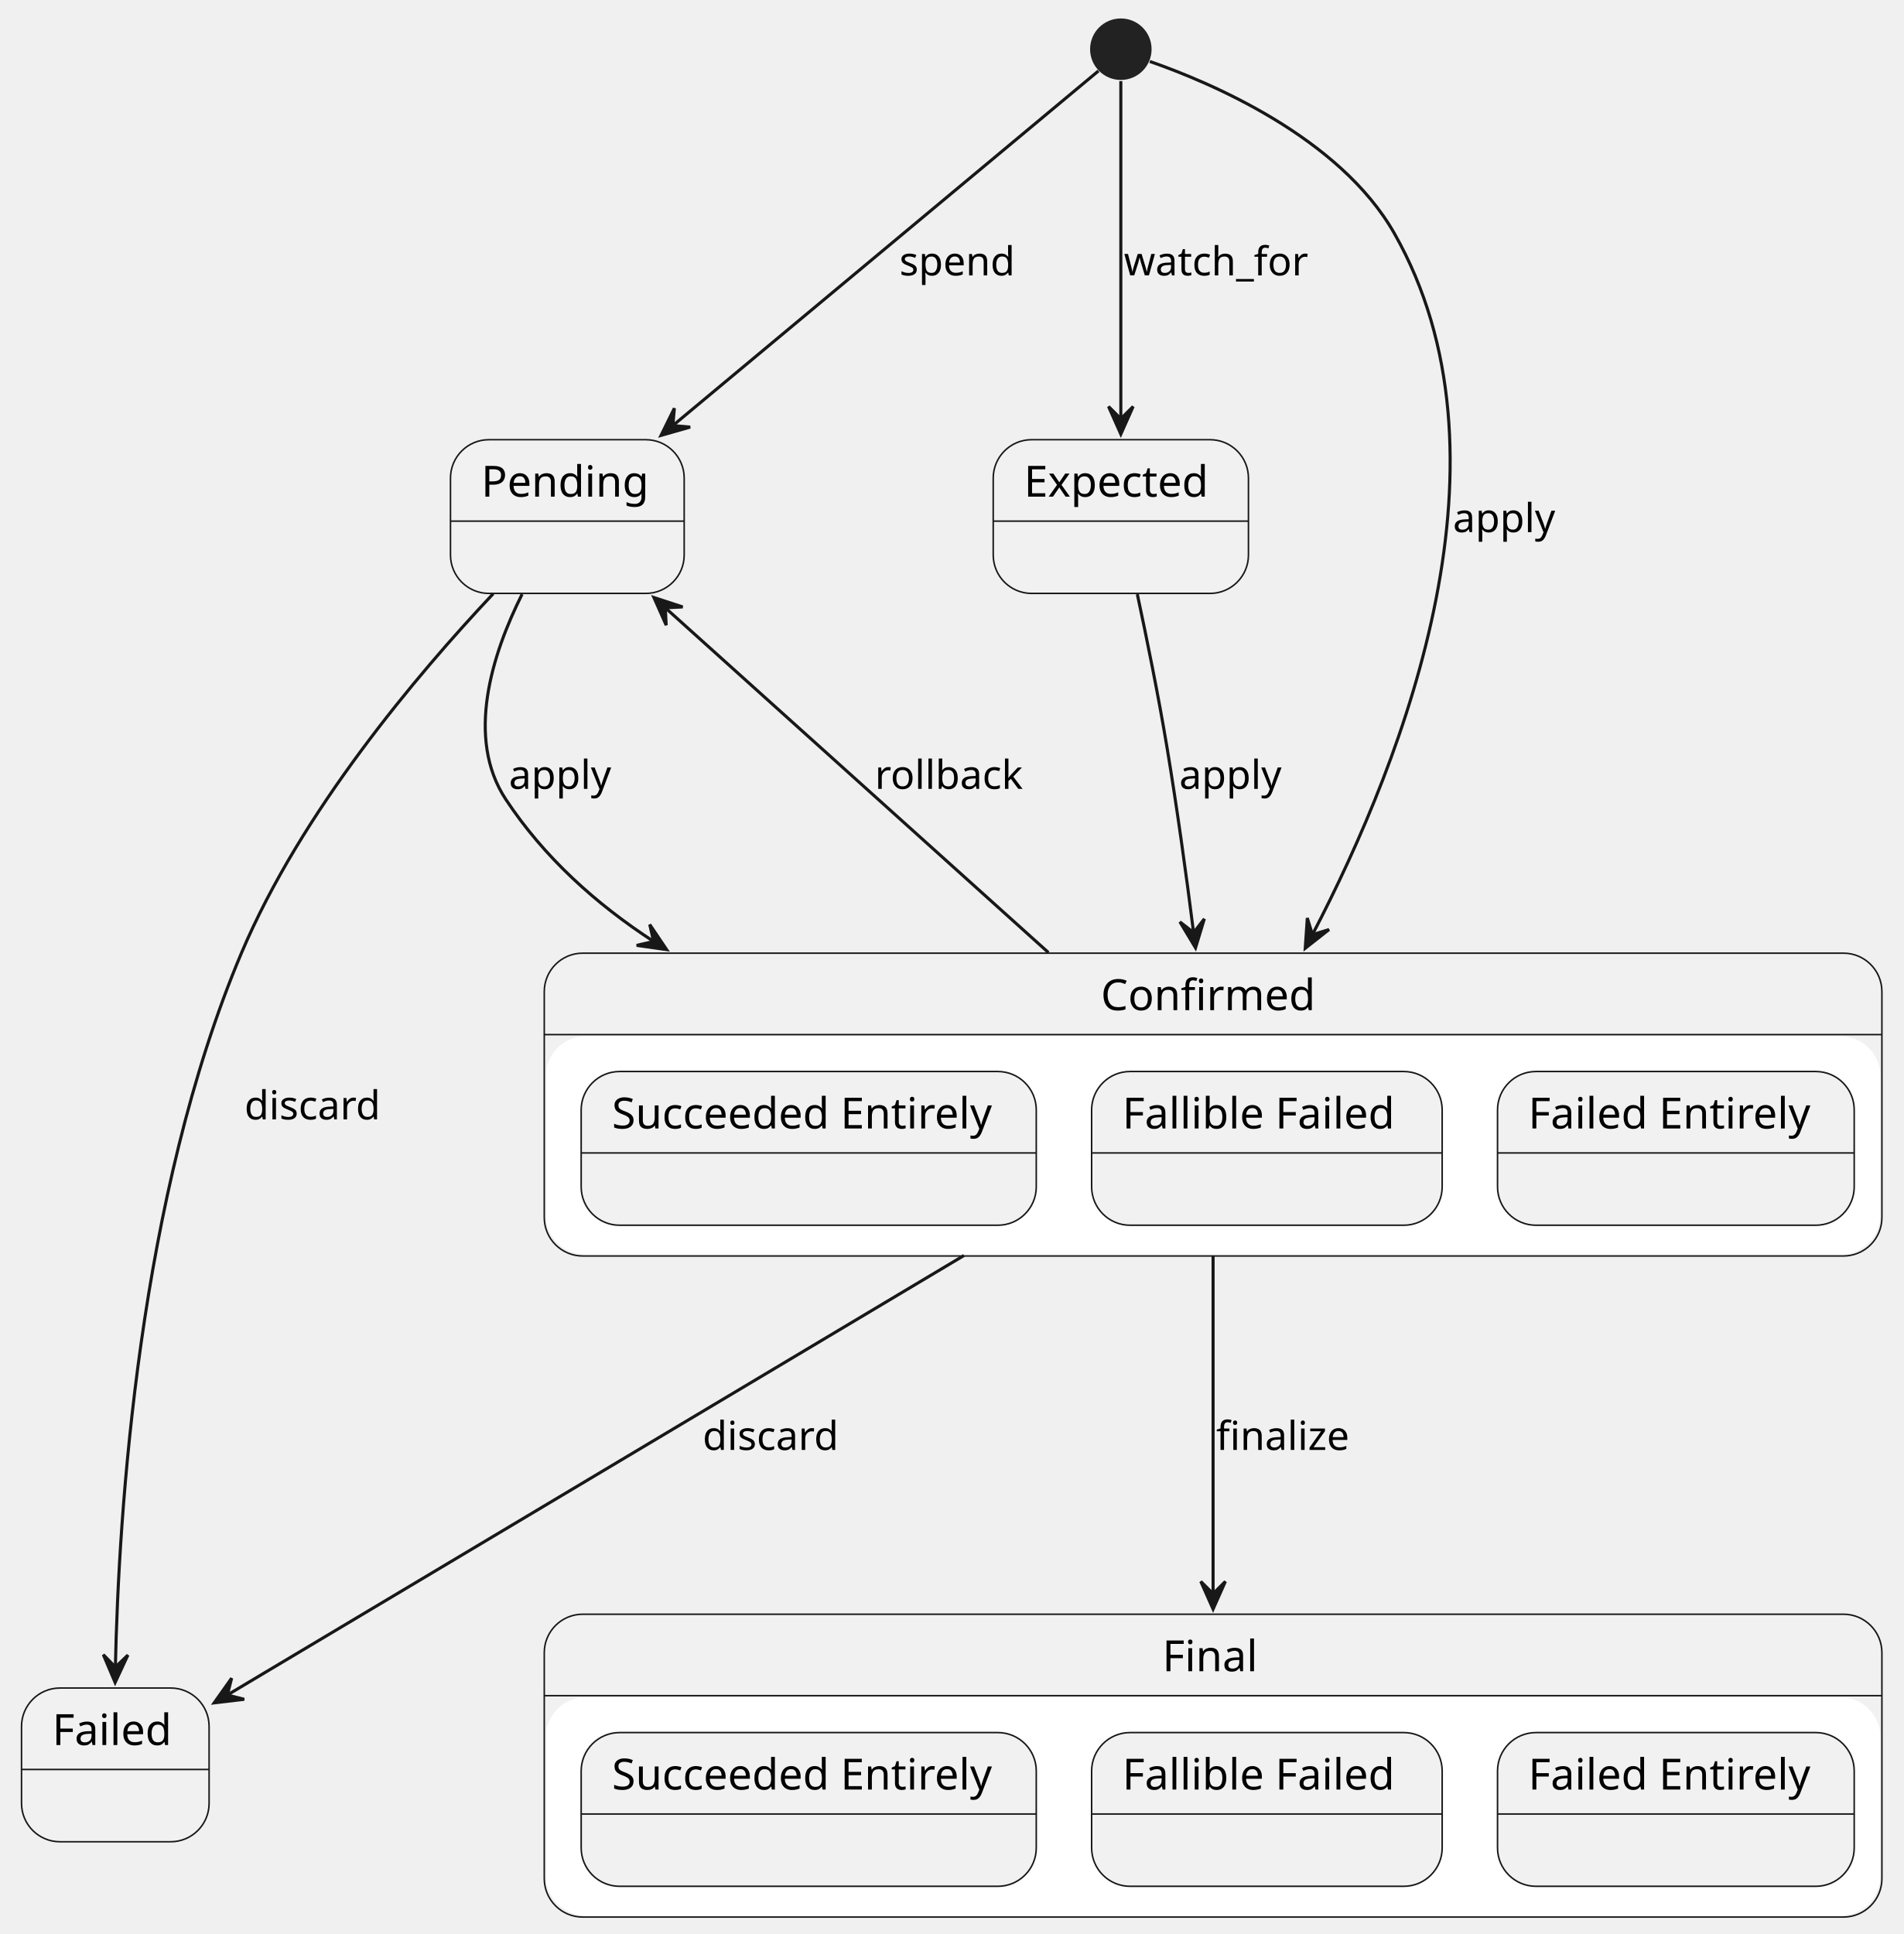
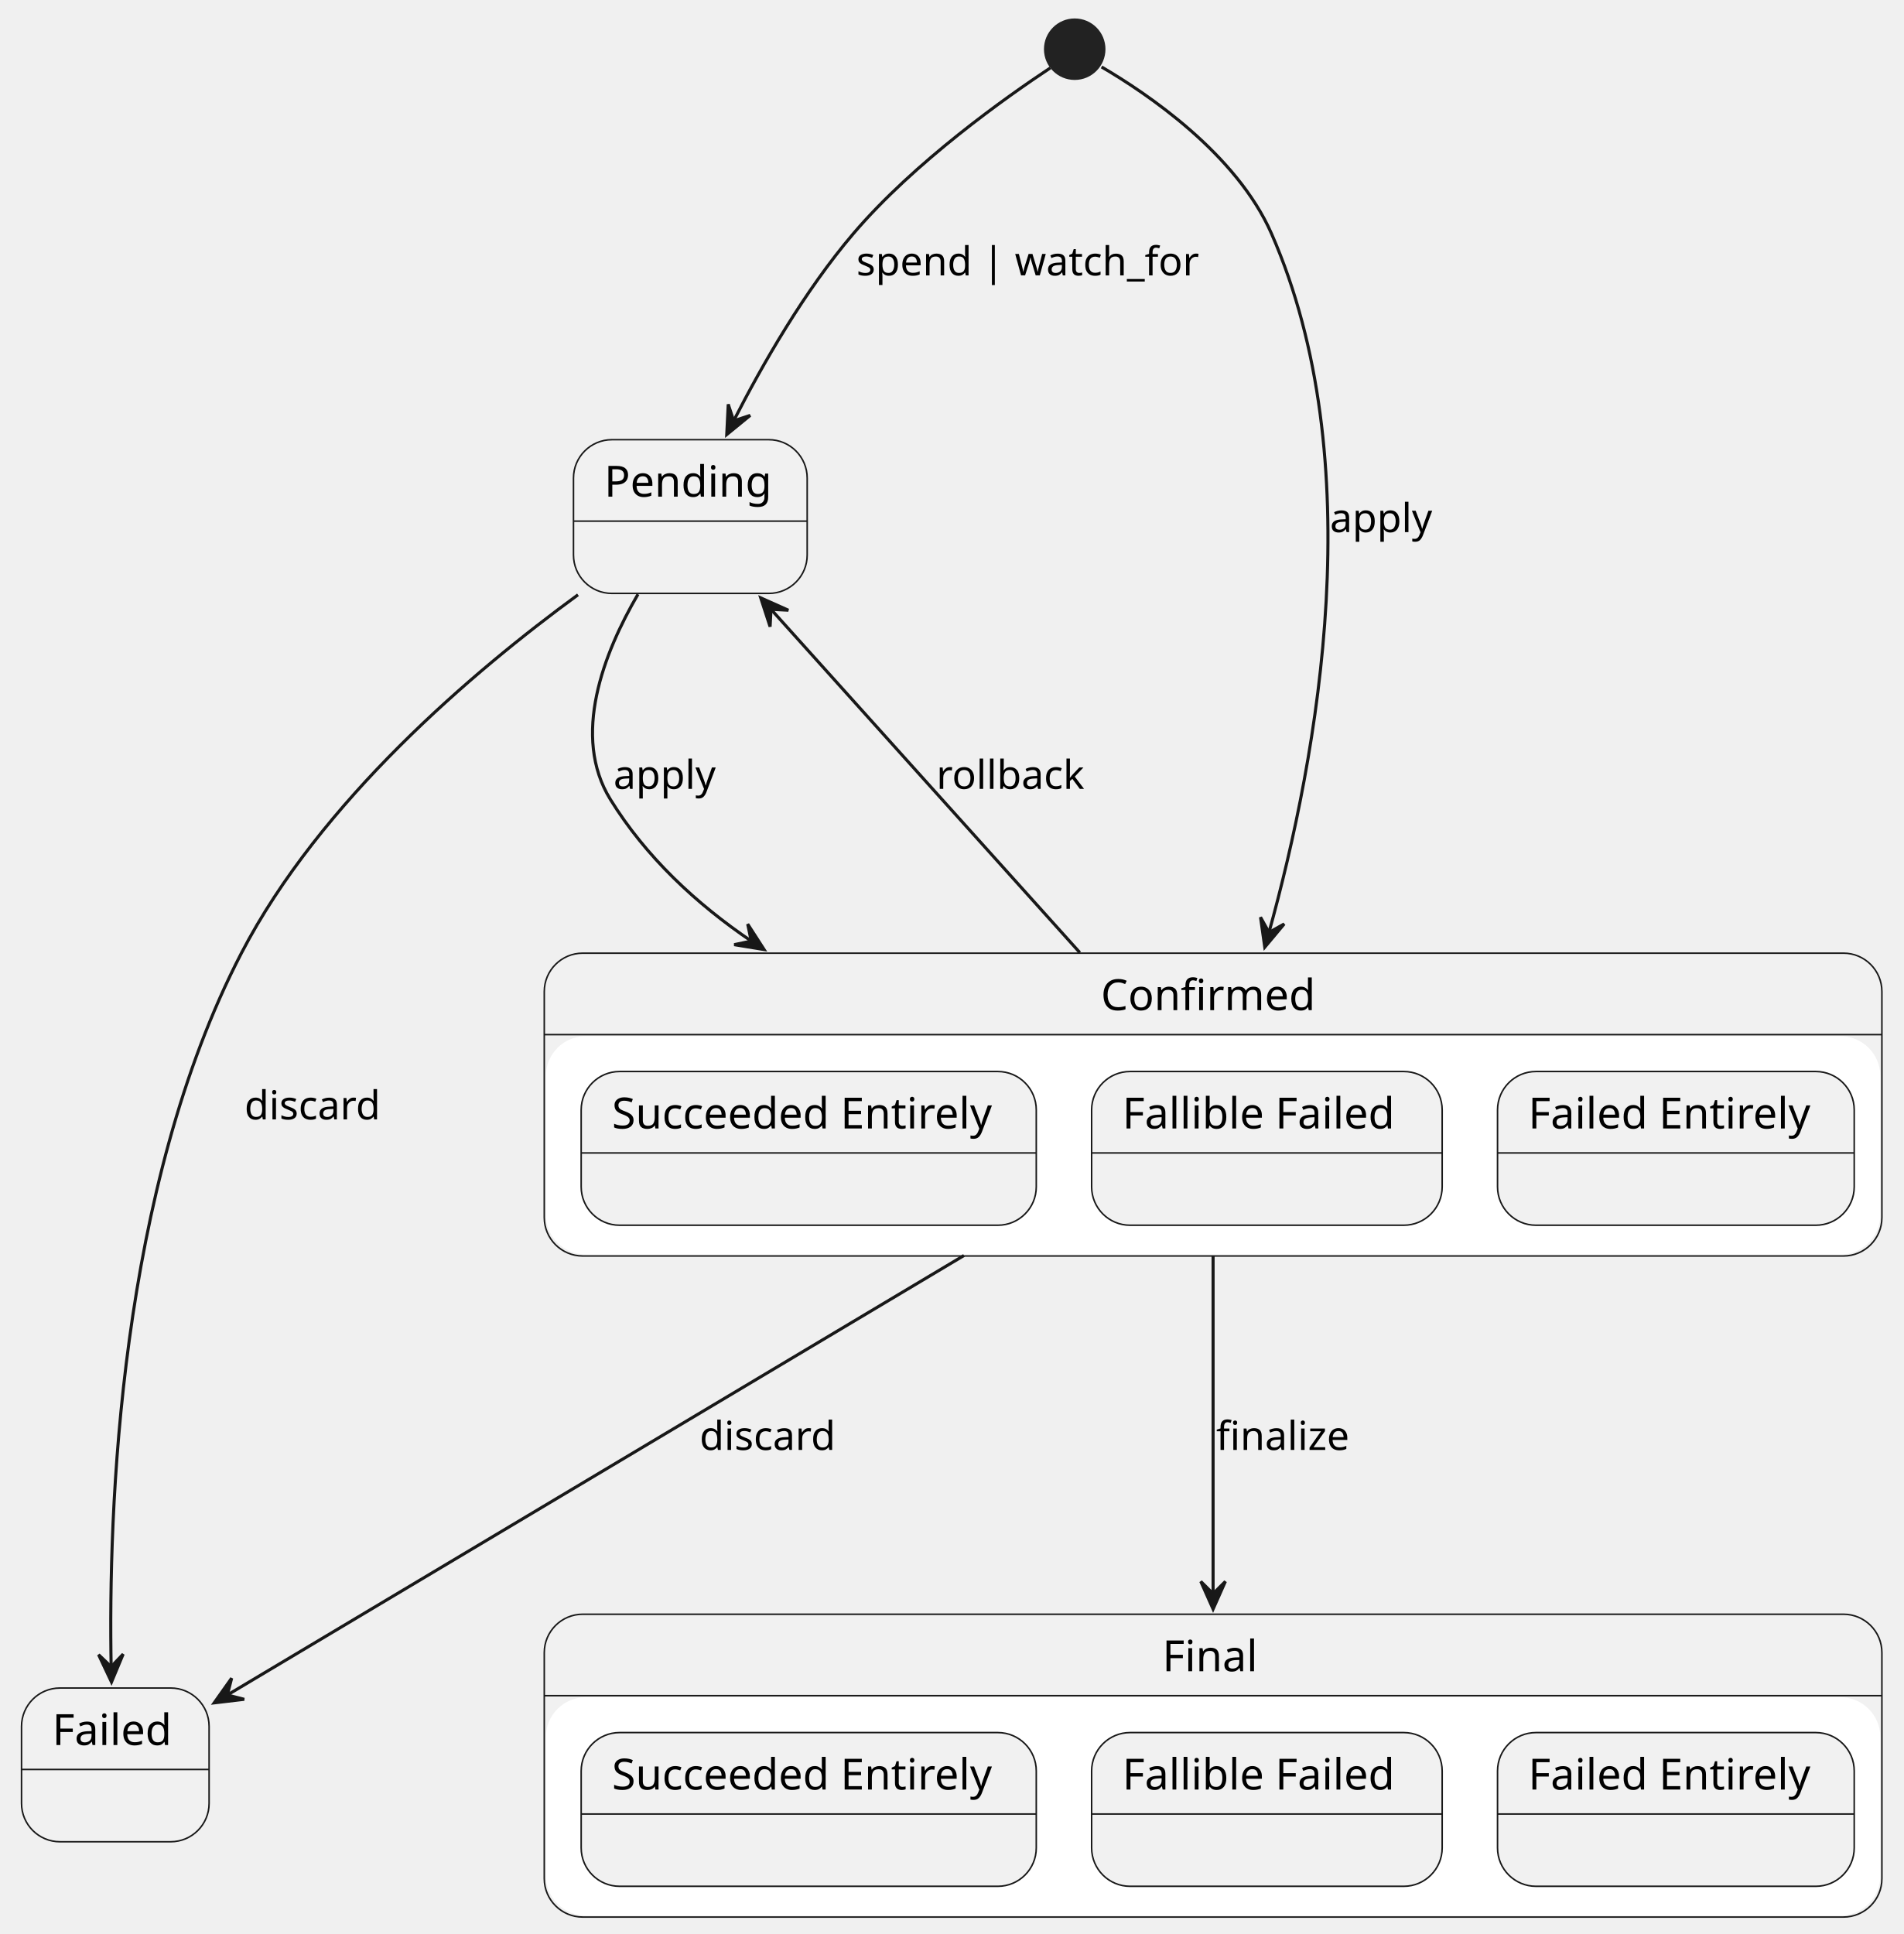
<svg xmlns="http://www.w3.org/2000/svg" contentStyleType="text/css" height="629px" preserveAspectRatio="none" style="width:619px;height:629px;background:#FFFFFF;" version="1.1" viewBox="0 0 619 629" width="619px" zoomAndPan="magnify">
  <defs />
  <g>
    <g id="pending">
-       <rect fill="#F1F1F1" height="50" rx="12.5" ry="12.5" style="stroke:#181818;stroke-width:0.5;" width="76" x="146.5" y="143" />
-       <line style="stroke:#181818;stroke-width:0.5;" x1="146.5" x2="222.5" y1="169.488" y2="169.488" />
-       <text fill="#000000" font-family="sans-serif" font-size="14" lengthAdjust="spacing" textLength="56" x="156.5" y="161.535">Pending</text>
+       <rect fill="#F1F1F1" height="50" rx="12.5" ry="12.5" style="stroke:#181818;stroke-width:0.5;" width="76" x="186.5" y="143" />
+       <line style="stroke:#181818;stroke-width:0.5;" x1="186.5" x2="262.5" y1="169.488" y2="169.488" />
+       <text fill="#000000" font-family="sans-serif" font-size="14" lengthAdjust="spacing" textLength="56" x="196.5" y="161.535">Pending</text>
    </g>
    <g id="failed">
      <rect fill="#F1F1F1" height="50" rx="12.5" ry="12.5" style="stroke:#181818;stroke-width:0.5;" width="61" x="7" y="549" />
      <line style="stroke:#181818;stroke-width:0.5;" x1="7" x2="68" y1="575.488" y2="575.488" />
      <text fill="#000000" font-family="sans-serif" font-size="14" lengthAdjust="spacing" textLength="41" x="17" y="567.535">Failed</text>
    </g>
-     <g id="expected">
-       <rect fill="#F1F1F1" height="50" rx="12.5" ry="12.5" style="stroke:#181818;stroke-width:0.5;" width="83" x="323" y="143" />
-       <line style="stroke:#181818;stroke-width:0.5;" x1="323" x2="406" y1="169.488" y2="169.488" />
-       <text fill="#000000" font-family="sans-serif" font-size="14" lengthAdjust="spacing" textLength="63" x="333" y="161.535">Expected</text>
-     </g>
-     <ellipse cx="364.5" cy="16" fill="#222222" rx="10" ry="10" style="stroke:none;stroke-width:1.0;" />
+     <ellipse cx="349.5" cy="16" fill="#222222" rx="10" ry="10" style="stroke:none;stroke-width:1.0;" />
    <rect fill="#F1F1F1" height="98.488" rx="12.5" ry="12.5" style="stroke:#181818;stroke-width:0.5;" width="435" x="177" y="310" />
    <rect fill="#FFFFFF" height="70" rx="12.5" ry="12.5" style="stroke:#FFFFFF;stroke-width:1.0;" width="433" x="178" y="337.488" />
    <line style="stroke:#181818;stroke-width:0.5;" x1="177" x2="612" y1="336.488" y2="336.488" />
    <text fill="#000000" font-family="sans-serif" font-size="14" lengthAdjust="spacing" textLength="73" x="358" y="328.535">Confirmed</text>
    <g id="confirmed.succeededEntirely">
      <rect fill="#F1F1F1" height="50" rx="12.5" ry="12.5" style="stroke:#181818;stroke-width:0.5;" width="148" x="189" y="348.488" />
      <line style="stroke:#181818;stroke-width:0.5;" x1="189" x2="337" y1="374.977" y2="374.977" />
      <text fill="#000000" font-family="sans-serif" font-size="14" lengthAdjust="spacing" textLength="128" x="199" y="367.023">Succeeded Entirely</text>
    </g>
    <g id="confirmed.failFallible">
      <rect fill="#F1F1F1" height="50" rx="12.5" ry="12.5" style="stroke:#181818;stroke-width:0.5;" width="114" x="355" y="348.488" />
      <line style="stroke:#181818;stroke-width:0.5;" x1="355" x2="469" y1="374.977" y2="374.977" />
      <text fill="#000000" font-family="sans-serif" font-size="14" lengthAdjust="spacing" textLength="94" x="365" y="367.023">Fallible Failed</text>
    </g>
    <g id="confirmed.failEntirely">
      <rect fill="#F1F1F1" height="50" rx="12.5" ry="12.5" style="stroke:#181818;stroke-width:0.5;" width="116" x="487" y="348.488" />
      <line style="stroke:#181818;stroke-width:0.5;" x1="487" x2="603" y1="374.977" y2="374.977" />
      <text fill="#000000" font-family="sans-serif" font-size="14" lengthAdjust="spacing" textLength="96" x="497" y="367.023">Failed Entirely</text>
    </g>
    <rect fill="#F1F1F1" height="98.488" rx="12.5" ry="12.5" style="stroke:#181818;stroke-width:0.5;" width="435" x="177" y="525" />
    <rect fill="#FFFFFF" height="70" rx="12.5" ry="12.5" style="stroke:#FFFFFF;stroke-width:1.0;" width="433" x="178" y="552.488" />
    <line style="stroke:#181818;stroke-width:0.5;" x1="177" x2="612" y1="551.488" y2="551.488" />
    <text fill="#000000" font-family="sans-serif" font-size="14" lengthAdjust="spacing" textLength="33" x="378" y="543.535">Final</text>
    <g id="final.succeededEntirelyF">
      <rect fill="#F1F1F1" height="50" rx="12.5" ry="12.5" style="stroke:#181818;stroke-width:0.5;" width="148" x="189" y="563.488" />
      <line style="stroke:#181818;stroke-width:0.5;" x1="189" x2="337" y1="589.977" y2="589.977" />
      <text fill="#000000" font-family="sans-serif" font-size="14" lengthAdjust="spacing" textLength="128" x="199" y="582.023">Succeeded Entirely</text>
    </g>
    <g id="final.failFallibleF">
      <rect fill="#F1F1F1" height="50" rx="12.5" ry="12.5" style="stroke:#181818;stroke-width:0.5;" width="114" x="355" y="563.488" />
      <line style="stroke:#181818;stroke-width:0.5;" x1="355" x2="469" y1="589.977" y2="589.977" />
      <text fill="#000000" font-family="sans-serif" font-size="14" lengthAdjust="spacing" textLength="94" x="365" y="582.023">Fallible Failed</text>
    </g>
    <g id="final.failEntirelyF">
      <rect fill="#F1F1F1" height="50" rx="12.5" ry="12.5" style="stroke:#181818;stroke-width:0.5;" width="116" x="487" y="563.488" />
      <line style="stroke:#181818;stroke-width:0.5;" x1="487" x2="603" y1="589.977" y2="589.977" />
      <text fill="#000000" font-family="sans-serif" font-size="14" lengthAdjust="spacing" textLength="96" x="497" y="582.023">Failed Entirely</text>
    </g>
    <g id="link_*start_pending">
-       <path d="M357.22,23.07 C334.23,42.22 262.14,102.3 218.69,138.51 " fill="none" id="*start-to-pending" style="stroke:#181818;stroke-width:1.0;" />
-       <polygon fill="#181818" points="214.97,141.61,224.441,138.907,218.806,138.403,219.31,132.769,214.97,141.61" style="stroke:#181818;stroke-width:1.0;" />
-       <text fill="#000000" font-family="sans-serif" font-size="13" lengthAdjust="spacing" textLength="38" x="292.5" y="89.568">spend</text>
+       <path d="M341.58,22.08 C327.43,31.45 297.42,52.63 277.5,76 C261.7,94.54 247.99,118.42 238.48,137.07 " fill="none" id="*start-to-pending" style="stroke:#181818;stroke-width:1.0;" />
+       <polygon fill="#181818" points="236.34,141.33,243.966,135.098,238.593,136.867,236.825,131.493,236.34,141.33" style="stroke:#181818;stroke-width:1.0;" />
+       <text fill="#000000" font-family="sans-serif" font-size="13" lengthAdjust="spacing" textLength="113" x="278.5" y="89.568">spend | watch_for</text>
    </g>
    <g id="link_*start_confirmed">
-       <path d="M373.93,19.99 C392.94,26.59 435.6,44.38 453.5,76 C494.26,148 457.71,244.69 426.74,304.11 " fill="none" id="*start-to-confirmed" style="stroke:#181818;stroke-width:1.0;" />
-       <polygon fill="#181818" points="424.47,308.4,432.214,302.315,426.808,303.98,425.143,298.574,424.47,308.4" style="stroke:#181818;stroke-width:1.0;" />
-       <text fill="#000000" font-family="sans-serif" font-size="13" lengthAdjust="spacing" textLength="34" x="472.5" y="173.068">apply</text>
-     </g>
-     <g id="link_*start_expected">
-       <path d="M364.5,26.38 C364.5,48 364.5,102.09 364.5,136.53 " fill="none" id="*start-to-expected" style="stroke:#181818;stroke-width:1.0;" />
-       <polygon fill="#181818" points="364.5,141.21,368.5,132.21,364.5,136.21,360.5,132.21,364.5,141.21" style="stroke:#181818;stroke-width:1.0;" />
-       <text fill="#000000" font-family="sans-serif" font-size="13" lengthAdjust="spacing" textLength="62" x="365.5" y="89.568">watch_for</text>
-     </g>
-     <g id="link_expected_confirmed">
-       <path d="M369.86,193.25 C372.94,207.66 376.73,226.32 379.5,243 C382.77,262.63 385.75,284.24 388.17,303.38 " fill="none" id="expected-to-confirmed" style="stroke:#181818;stroke-width:1.0;" />
-       <polygon fill="#181818" points="388.79,308.27,391.653,298.846,388.175,303.308,383.714,299.83,388.79,308.27" style="stroke:#181818;stroke-width:1.0;" />
-       <text fill="#000000" font-family="sans-serif" font-size="13" lengthAdjust="spacing" textLength="34" x="383.5" y="256.568">apply</text>
+       <path d="M358.23,21.77 C372.93,30.36 402.1,49.98 413.5,76 C445.82,149.76 428.89,244.84 412.58,303.6 " fill="none" id="*start-to-confirmed" style="stroke:#181818;stroke-width:1.0;" />
+       <polygon fill="#181818" points="411.31,308.06,417.623,300.5,412.68,303.251,409.929,298.308,411.31,308.06" style="stroke:#181818;stroke-width:1.0;" />
+       <text fill="#000000" font-family="sans-serif" font-size="13" lengthAdjust="spacing" textLength="34" x="432.5" y="173.068">apply</text>
    </g>
    <g id="link_pending_confirmed">
-       <path d="M169.78,193.26 C160.05,212.73 151.3,240.03 164.5,260 C176.91,278.78 193.74,293.98 212.68,306.27 " fill="none" id="pending-to-confirmed" style="stroke:#181818;stroke-width:1.0;" />
-       <polygon fill="#181818" points="216.8,308.85,211.295,300.683,212.562,306.196,207.049,307.463,216.8,308.85" style="stroke:#181818;stroke-width:1.0;" />
-       <text fill="#000000" font-family="sans-serif" font-size="13" lengthAdjust="spacing" textLength="34" x="165.5" y="256.568">apply</text>
+       <path d="M207.47,193.27 C196.26,212.5 185.8,239.45 198.5,260 C210.02,278.64 226.27,293.85 244.55,306.23 " fill="none" id="pending-to-confirmed" style="stroke:#181818;stroke-width:1.0;" />
+       <polygon fill="#181818" points="248.49,308.82,243.155,300.541,244.308,306.079,238.77,307.233,248.49,308.82" style="stroke:#181818;stroke-width:1.0;" />
+       <text fill="#000000" font-family="sans-serif" font-size="13" lengthAdjust="spacing" textLength="34" x="199.5" y="256.568">apply</text>
    </g>
    <g id="link_confirmed_pending">
-       <path d="M340.95,309.8 C301.53,274.33 249.26,227.29 216.25,197.58 " fill="none" id="confirmed-to-pending" style="stroke:#181818;stroke-width:1.0;" />
-       <polygon fill="#181818" points="212.65,194.33,216.645,203.332,216.359,197.683,222.009,197.397,212.65,194.33" style="stroke:#181818;stroke-width:1.0;" />
-       <text fill="#000000" font-family="sans-serif" font-size="13" lengthAdjust="spacing" textLength="51" x="284.5" y="256.568">rollback</text>
+       <path d="M351.15,309.8 C319.37,274.47 277.27,227.67 250.53,197.94 " fill="none" id="confirmed-to-pending" style="stroke:#181818;stroke-width:1.0;" />
+       <polygon fill="#181818" points="247.39,194.45,250.438,203.815,250.735,198.167,256.384,198.464,247.39,194.45" style="stroke:#181818;stroke-width:1.0;" />
+       <text fill="#000000" font-family="sans-serif" font-size="13" lengthAdjust="spacing" textLength="51" x="304.5" y="256.568">rollback</text>
    </g>
    <g id="link_confirmed_final">
      <path d="M394.5,408.33 C394.5,441.15 394.5,484.59 394.5,518.62 " fill="none" id="confirmed-to-final" style="stroke:#181818;stroke-width:1.0;" />
      <polygon fill="#181818" points="394.5,523.34,398.5,514.34,394.5,518.34,390.5,514.34,394.5,523.34" style="stroke:#181818;stroke-width:1.0;" />
      <text fill="#000000" font-family="sans-serif" font-size="13" lengthAdjust="spacing" textLength="46" x="395.5" y="471.568">finalize</text>
    </g>
    <g id="link_pending_failed">
-       <path d="M160.39,193.1 C135.59,219.43 97.92,264.01 78.5,310 C45.12,389.04 38.59,491.77 37.52,542.25 " fill="none" id="pending-to-failed" style="stroke:#181818;stroke-width:1.0;" />
-       <polygon fill="#181818" points="37.44,547.21,41.594,538.28,37.526,542.211,33.595,538.143,37.44,547.21" style="stroke:#181818;stroke-width:1.0;" />
+       <path d="M187.97,193.44 C153.75,218.46 104.15,260.58 78.5,310 C38.79,386.5 35.18,491.14 36.15,542.31 " fill="none" id="pending-to-failed" style="stroke:#181818;stroke-width:1.0;" />
+       <polygon fill="#181818" points="36.26,547.06,40.053,537.971,36.146,542.061,32.055,538.154,36.26,547.06" style="stroke:#181818;stroke-width:1.0;" />
      <text fill="#000000" font-family="sans-serif" font-size="13" lengthAdjust="spacing" textLength="46" x="79.5" y="364.068">discard</text>
    </g>
    <g id="link_confirmed_failed">
      <path d="M313.49,408.33 C238.31,453.19 129.84,517.9 73.91,551.28 " fill="none" id="confirmed-to-failed" style="stroke:#181818;stroke-width:1.0;" />
      <polygon fill="#181818" points="69.64,553.83,79.42,552.668,73.938,551.274,75.331,545.792,69.64,553.83" style="stroke:#181818;stroke-width:1.0;" />
-       <text fill="#000000" font-family="sans-serif" font-size="13" lengthAdjust="spacing" textLength="46" x="228.5" y="471.568">discard</text>
+       <text fill="#000000" font-family="sans-serif" font-size="13" lengthAdjust="spacing" textLength="46" x="227.5" y="471.568">discard</text>
    </g>
  </g>
</svg>
